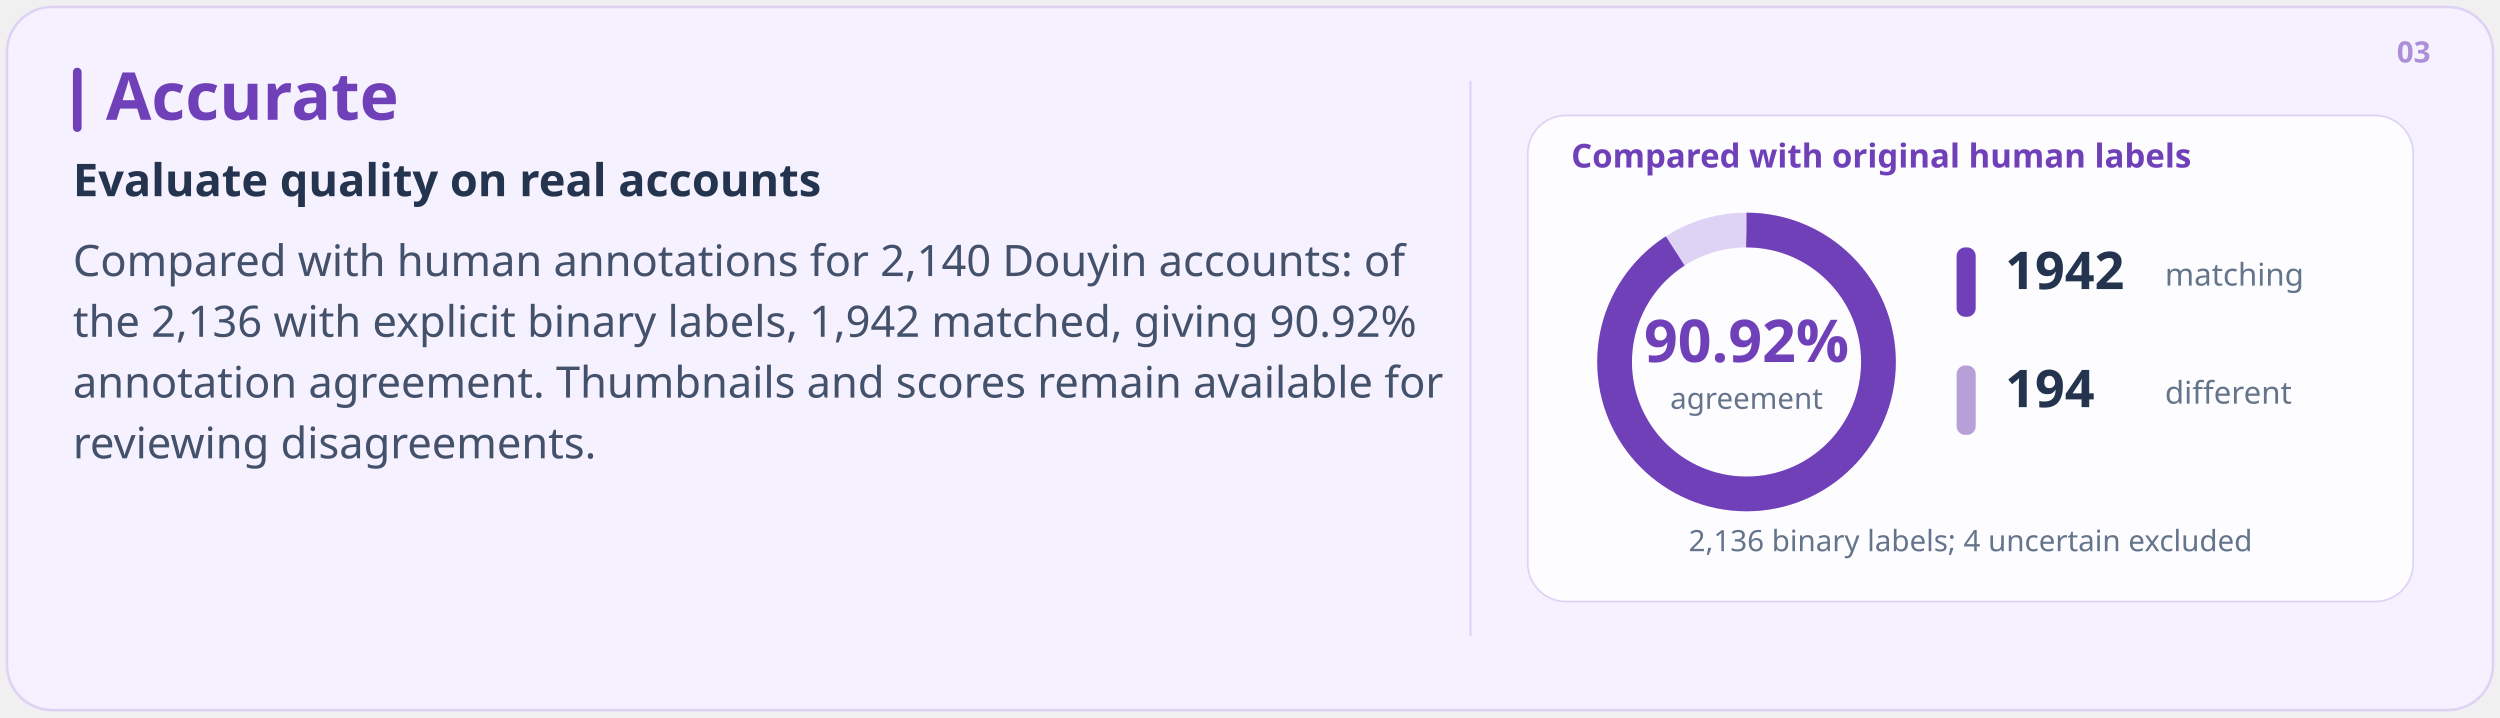
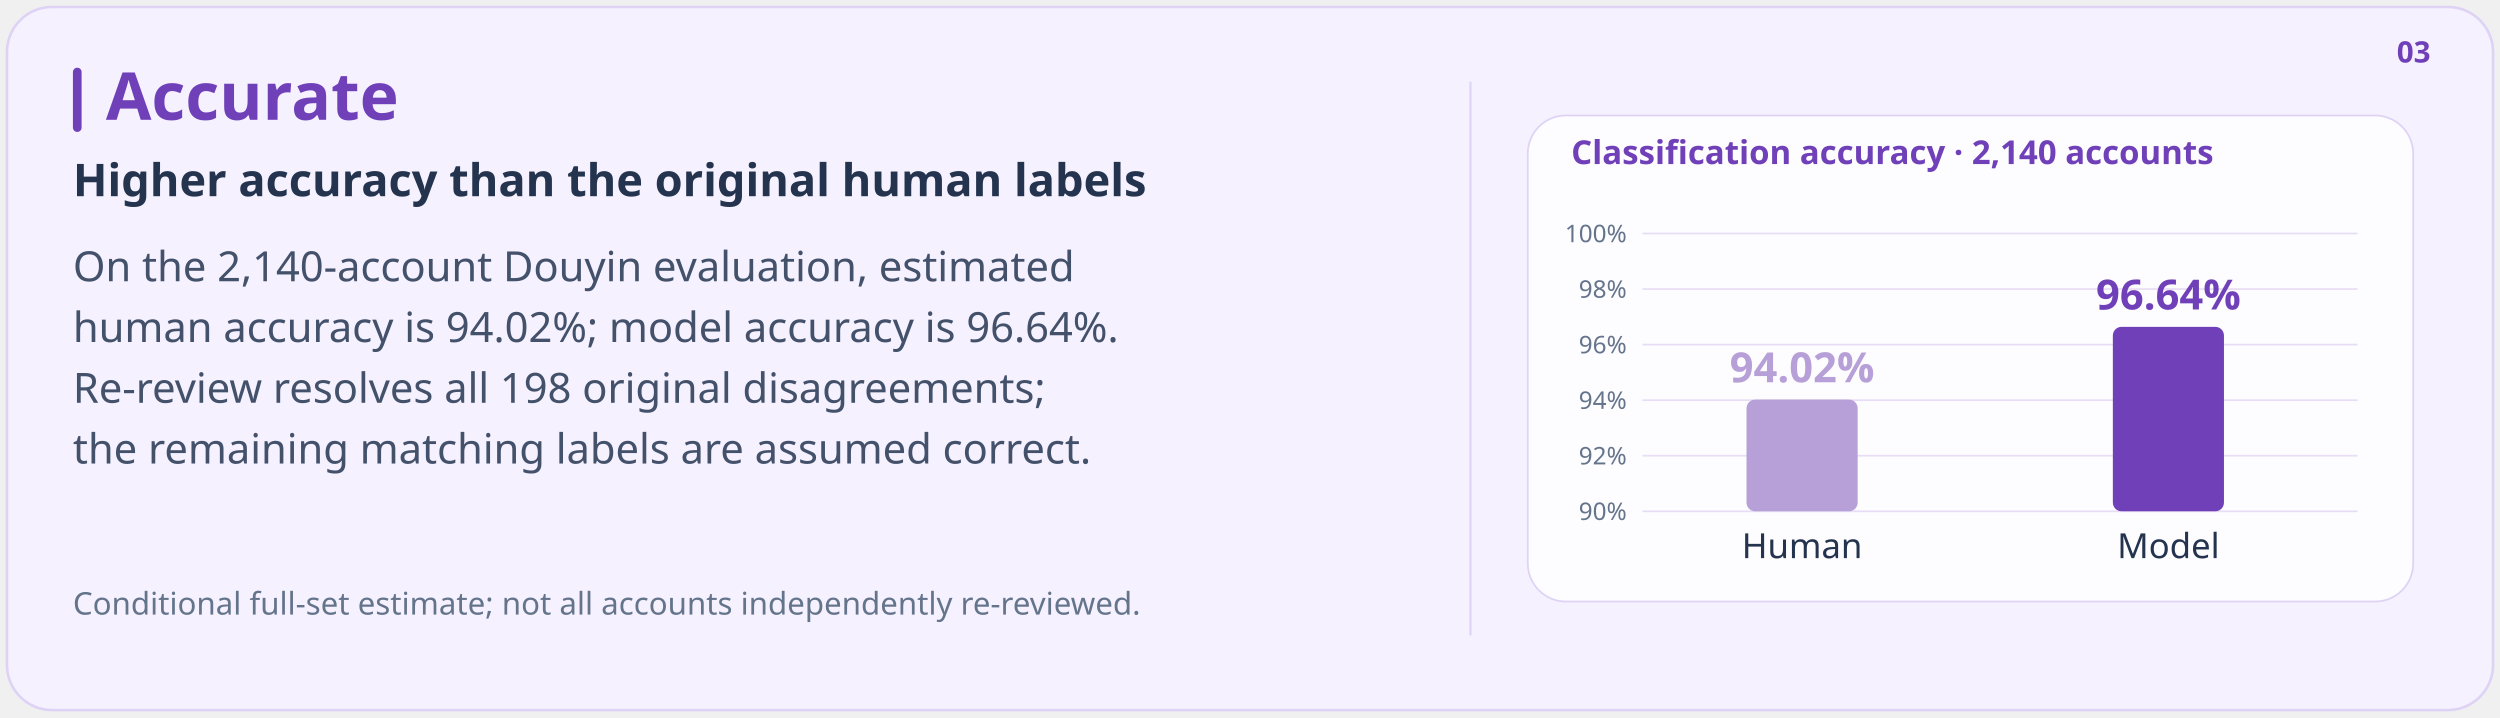
<svg xmlns="http://www.w3.org/2000/svg" width="1440" height="413" viewBox="0 0 1440 413" role="img" aria-labelledby="title description">
  <defs>
-     <marker id="arrow" markerWidth="8" markerHeight="8" refX="6" refY="4" orient="auto-start-reverse" markerUnits="userSpaceOnUse">
-       <path d="M1 1L6 4L1 7" fill="none" stroke="context-stroke" stroke-width="2" stroke-linecap="round" stroke-linejoin="round" />
+     <marker id="arrow" markerWidth="9" markerHeight="9" refX="7" refY="4.5" orient="auto">
+       <path d="M1 1L7 4.5L1 8" fill="none" stroke="#7040b9" stroke-width="2" stroke-linecap="round" stroke-linejoin="round" />
    </marker>
  </defs>
  <g font-family="Segoe UI, Microsoft YaHei, sans-serif">
    <g class="contribution" data-kind="Accurate" transform="translate(4,4)">
-       <rect x="0" y="0" width="1432" height="405" rx="26" fill="#f5f1ff" stroke="#ded2f5" stroke-width="1.5" />
+       <rect width="1432" height="405" rx="26" fill="#f5f1ff" stroke="#ded2f5" stroke-width="1.5" />
      <g class="copy">
-         <rect x="38" y="35" width="5" height="37" rx="2.5" fill="#7040b9" stroke="none" />
+         <rect x="38" y="35" width="5" height="37" rx="2.5" fill="#7040b9" />
        <text x="57" y="65" font-size="38" fill="#7040b9" font-weight="700">Accurate</text>
-         <text x="38" y="109" font-size="26" fill="#24344e" font-weight="600">Evaluate quality on real accounts</text>
-         <text x="38" y="155" font-size="25" fill="#43516a">Compared with human annotations for 2,140 Douyin accounts: of</text>
-         <text x="38" y="190" font-size="25" fill="#43516a">the 2,136 with explicit binary labels, 1,942 matched, giving 90.92%</text>
-         <text x="38" y="225" font-size="25" fill="#43516a">annotation agreement. Thumbnails and scores remain available for</text>
-         <text x="38" y="260" font-size="25" fill="#43516a">reviewing disagreements.</text>
+         <text x="38" y="109" font-size="26" fill="#24344e" font-weight="600">Higher accuracy than the original human labels</text>
+         <text x="38" y="158" font-size="24" fill="#43516a">On the 2,140-account Douyin evaluation, estimated</text>
+         <text x="38" y="193" font-size="24" fill="#43516a">human accuracy is 94.02%; model accuracy is 96.64%.</text>
+         <text x="38" y="228" font-size="24" fill="#43516a">Re-review resolves all 198 original disagreements;</text>
+         <text x="38" y="263" font-size="24" fill="#43516a">the remaining matching labels are assumed correct.</text>
+         <text x="38" y="350" font-size="18" fill="#64748b">Conditional full-set estimate; not all accounts independently re-reviewed.</text>
      </g>
-       <text x="1396" y="32" font-size="17" fill="#7040b9" opacity=".55" font-weight="600" text-anchor="end">03</text>
-       <path d="M843 43V362" fill="none" stroke="#ded2f5" stroke-width="1.2" stroke-linecap="round" stroke-linejoin="round" />
+       <text x="1396" y="32" font-size="17" fill="#7040b9" font-weight="600" text-anchor="end">03</text>
+       <path d="M843 43V362" stroke="#ded2f5" stroke-width="1.2" />
      <g class="artwork" transform="translate(876,62.5)">
-         <rect x="0" y="0" width="510" height="280" rx="22" fill="#ffffff" stroke="#ded2f5" fill-opacity=".76" />
-         <text x="25" y="30" font-size="19" fill="#7040b9" font-weight="600">Compared with original human labels</text>
-         <circle cx="126" cy="142" r="76" fill="none" stroke="#ded2f5" stroke-width="20" />
-         <circle cx="126" cy="142" r="76" fill="none" stroke="#7040b9" stroke-width="20" stroke-dasharray="434.152 477.522" transform="rotate(-90 126 142)" />
-         <text x="126" y="142" font-size="34" fill="#7040b9" font-weight="700" text-anchor="middle">90.92%</text>
-         <text x="126" y="169" font-size="17" fill="#64748b" text-anchor="middle">agreement</text>
-         <rect x="247" y="76" width="11" height="40" rx="5" fill="#7040b9" stroke="none" />
-         <text x="275" y="100" font-size="30" fill="#24344e" font-weight="700">1942</text>
-         <text x="367" y="98" font-size="18" fill="#64748b">matching</text>
-         <rect x="247" y="144" width="11" height="40" rx="5" fill="#b6a0d7" stroke="none" />
-         <text x="275" y="168" font-size="30" fill="#24344e" font-weight="700">194</text>
-         <text x="367" y="166" font-size="18" fill="#64748b">different</text>
-         <text x="255" y="251" font-size="17" fill="#64748b" text-anchor="middle">2,136 binary labels; 4 uncertain excluded</text>
+         <rect width="510" height="280" rx="22" fill="#fff" fill-opacity=".8" stroke="#ded2f5" />
+         <text x="25" y="28" font-size="19" fill="#7040b9" font-weight="600">Classification accuracy · 2,140 accounts</text>
+         <path d="M66 228H478" stroke="#e7def5" stroke-width="1" />
+         <text x="57" y="233" font-size="14" fill="#64748b" text-anchor="end">90%</text>
+         <path d="M66 196H478" stroke="#e7def5" stroke-width="1" />
+         <text x="57" y="201" font-size="14" fill="#64748b" text-anchor="end">92%</text>
+         <path d="M66 164H478" stroke="#e7def5" stroke-width="1" />
+         <text x="57" y="169" font-size="14" fill="#64748b" text-anchor="end">94%</text>
+         <path d="M66 132H478" stroke="#e7def5" stroke-width="1" />
+         <text x="57" y="137" font-size="14" fill="#64748b" text-anchor="end">96%</text>
+         <path d="M66 100H478" stroke="#e7def5" stroke-width="1" />
+         <text x="57" y="105" font-size="14" fill="#64748b" text-anchor="end">98%</text>
+         <path d="M66 68H478" stroke="#e7def5" stroke-width="1" />
+         <text x="57" y="73" font-size="14" fill="#64748b" text-anchor="end">100%</text>
+         <rect x="126" y="163.680" width="64" height="64.320" rx="5" fill="#b6a0d7" />
+         <text x="158" y="153.68" font-size="24" fill="#b6a0d7" font-weight="700" text-anchor="middle">94.02%</text>
+         <rect x="337" y="121.760" width="64" height="106.240" rx="5" fill="#7040b9" />
+         <text x="369" y="111.76" font-size="24" fill="#7040b9" font-weight="700" text-anchor="middle">96.64%</text>
+         <text x="158" y="255" font-size="20" fill="#24344e" text-anchor="middle">Human</text>
+         <text x="369" y="255" font-size="20" fill="#24344e" text-anchor="middle">Model</text>
      </g>
    </g>
  </g>
</svg>
